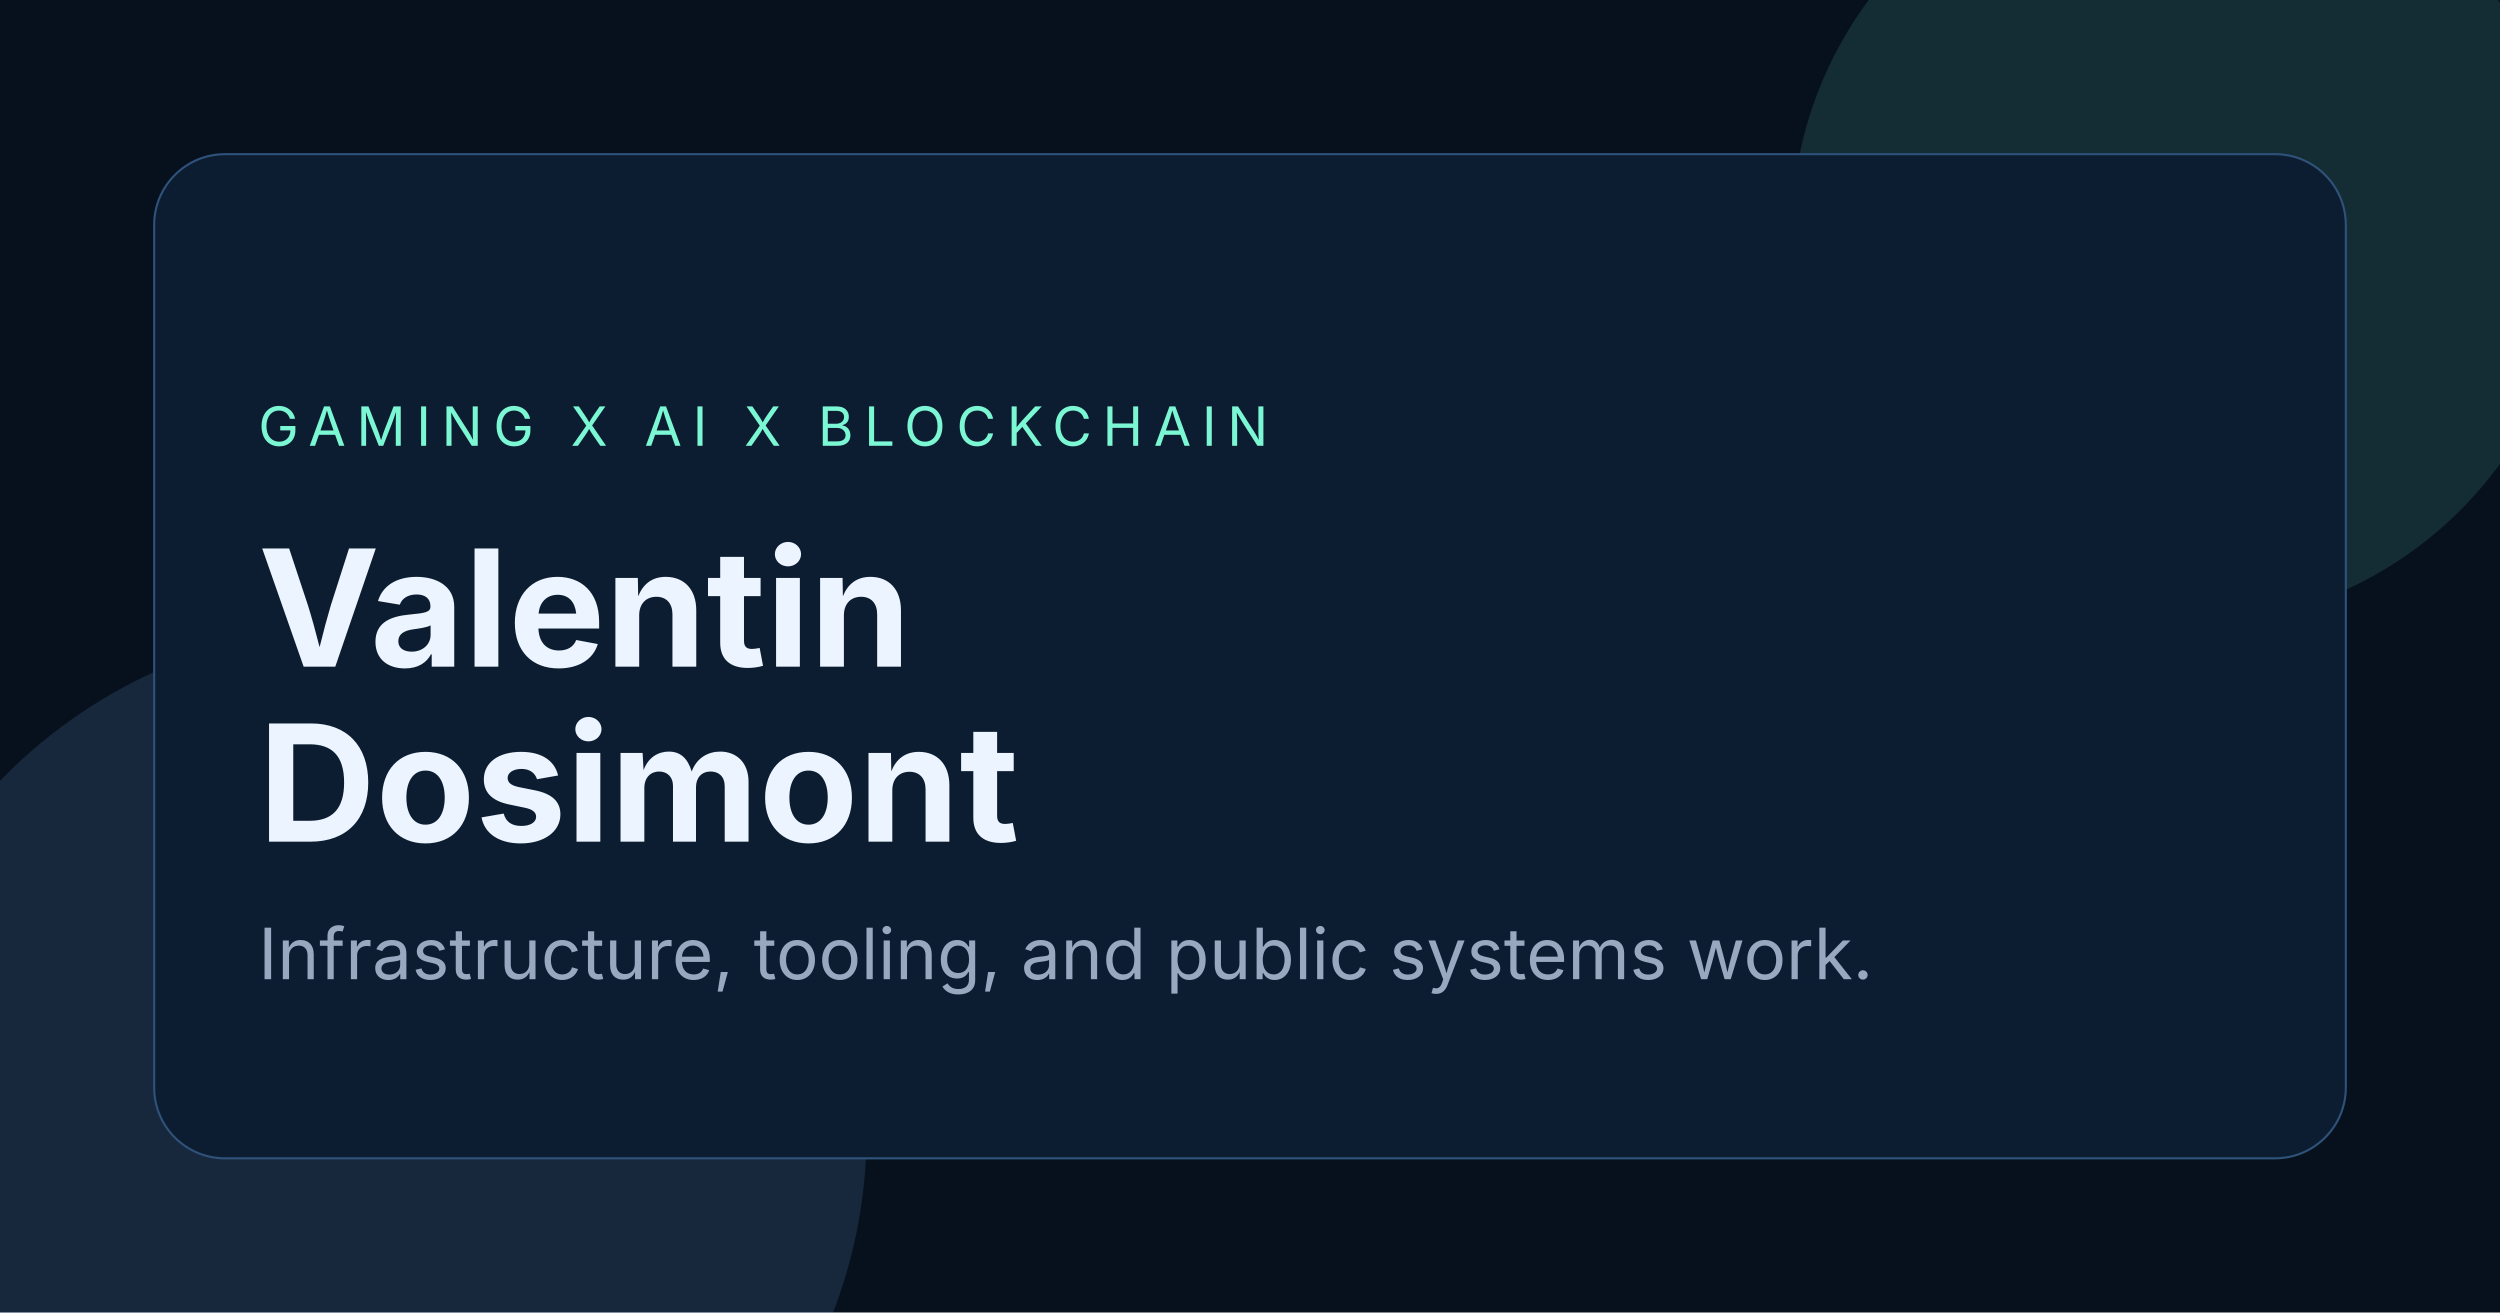
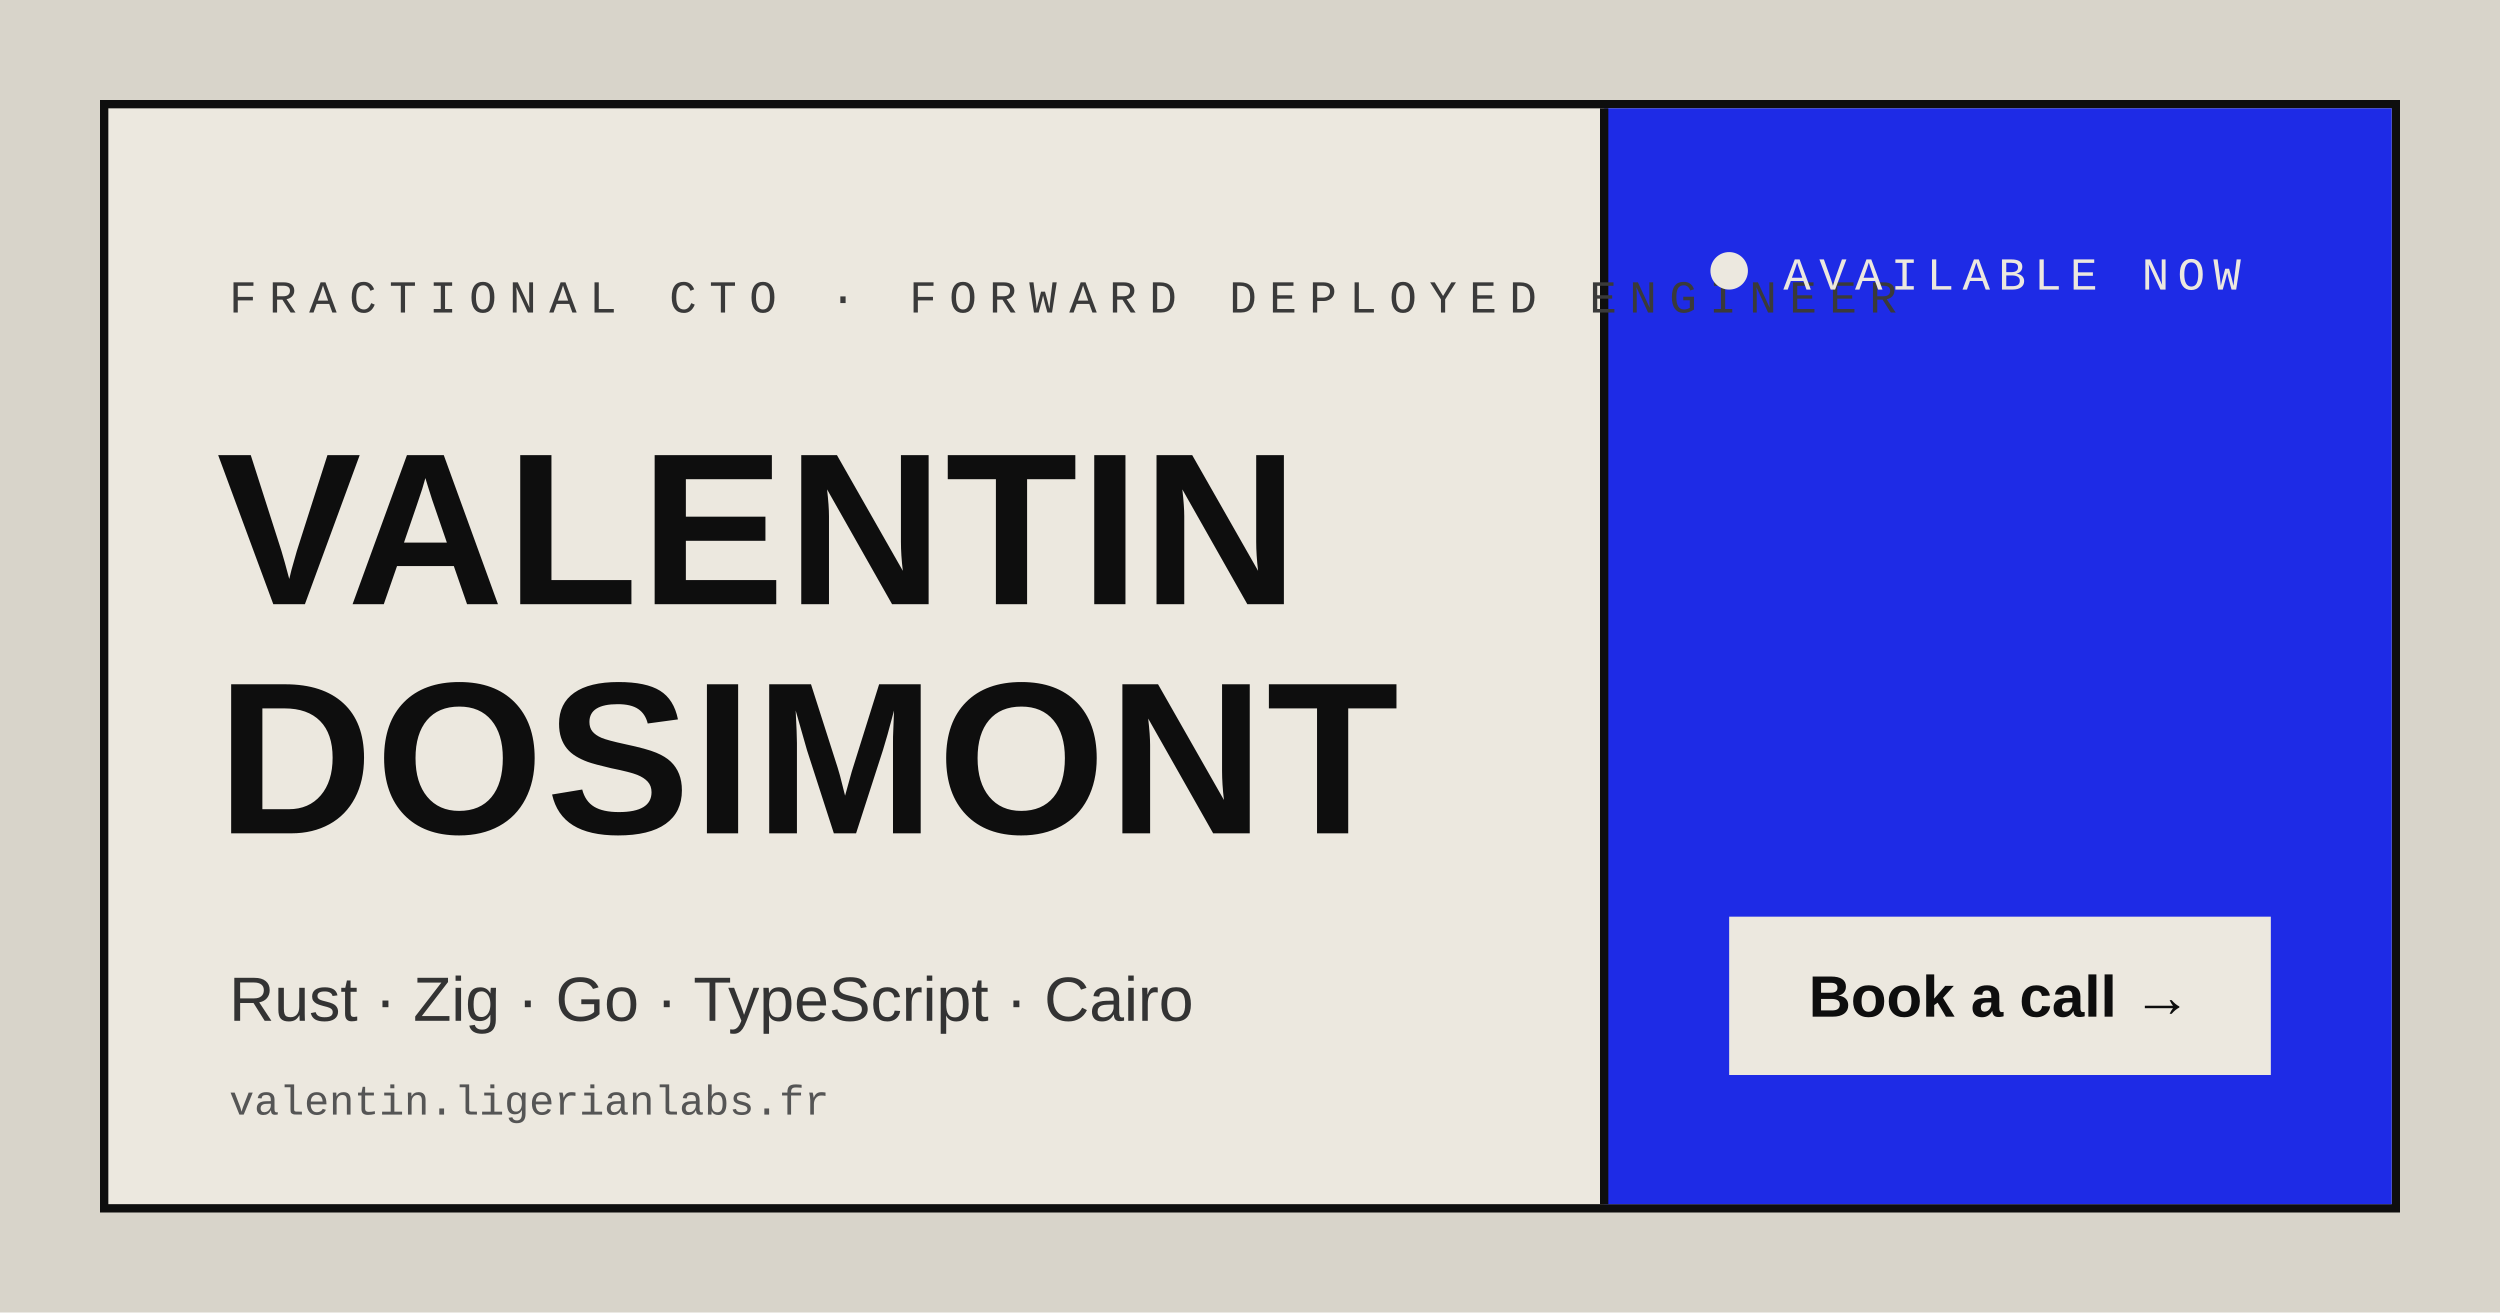
<svg xmlns="http://www.w3.org/2000/svg" width="1200" height="630" viewBox="0 0 1200 630" fill="none">
-   <rect width="1200" height="630" fill="#07111D" />
-   <circle cx="1048" cy="112" r="188" fill="#7CF7D4" fill-opacity="0.12" />
-   <circle cx="174" cy="543" r="242" fill="#7DB6FF" fill-opacity="0.14" />
-   <rect x="74" y="74" width="1052" height="482" rx="34" fill="#0D1D31" stroke="#2F527A" />
-   <text x="124" y="214" fill="#7CF7D4" font-family="Inter, Arial, sans-serif" font-size="26" letter-spacing="5.2">GAMING X AI X BLOCKCHAIN</text>
-   <text x="124" y="320" fill="#EBF4FF" font-family="Inter, Arial, sans-serif" font-size="78" font-weight="700">Valentin</text>
-   <text x="124" y="404" fill="#EBF4FF" font-family="Inter, Arial, sans-serif" font-size="78" font-weight="700">Dosimont</text>
-   <text x="124" y="470" fill="#98A8BF" font-family="Inter, Arial, sans-serif" font-size="34">Infrastructure, tooling, and public systems work.</text>
+   <rect width="1200" height="630" fill="#D8D4CA" />
+   <rect x="50" y="50" width="1100" height="530" fill="#ECE8DF" stroke="#0E0E0E" stroke-width="4" />
+   <rect x="770" y="52" width="378" height="526" fill="#1E2BE6" />
+   <line x1="770" y1="52" x2="770" y2="578" stroke="#0E0E0E" stroke-width="4" />
+   <text x="110" y="150" fill="#3A3A3A" font-family="Menlo, 'Courier New', monospace" font-size="22" letter-spacing="6">FRACTIONAL CTO · FORWARD DEPLOYED ENGINEER</text>
+   <text x="104" y="290" fill="#0E0E0E" font-family="Arial Black, Arial, sans-serif" font-size="104" font-weight="900" letter-spacing="1">VALENTIN</text>
+   <text x="104" y="400" fill="#0E0E0E" font-family="Arial Black, Arial, sans-serif" font-size="104" font-weight="900" letter-spacing="1">DOSIMONT</text>
+   <text x="110" y="490" fill="#333333" font-family="Arial, sans-serif" font-size="30">Rust · Zig · Go · TypeScript · Cairo</text>
+   <text x="110" y="535" fill="#555555" font-family="Menlo, 'Courier New', monospace" font-size="20">valentin.ligerianlabs.fr</text>
+   <circle cx="830" cy="130" r="9" fill="#ECE8DF" />
+   <text x="856" y="139" fill="#ECE8DF" font-family="Menlo, 'Courier New', monospace" font-size="22" letter-spacing="4">AVAILABLE NOW</text>
+   <rect x="830" y="440" width="260" height="76" fill="#ECE8DF" />
+   <text x="960" y="488" text-anchor="middle" fill="#0E0E0E" font-family="Arial, sans-serif" font-size="28" font-weight="700">Book a call →</text>
</svg>
